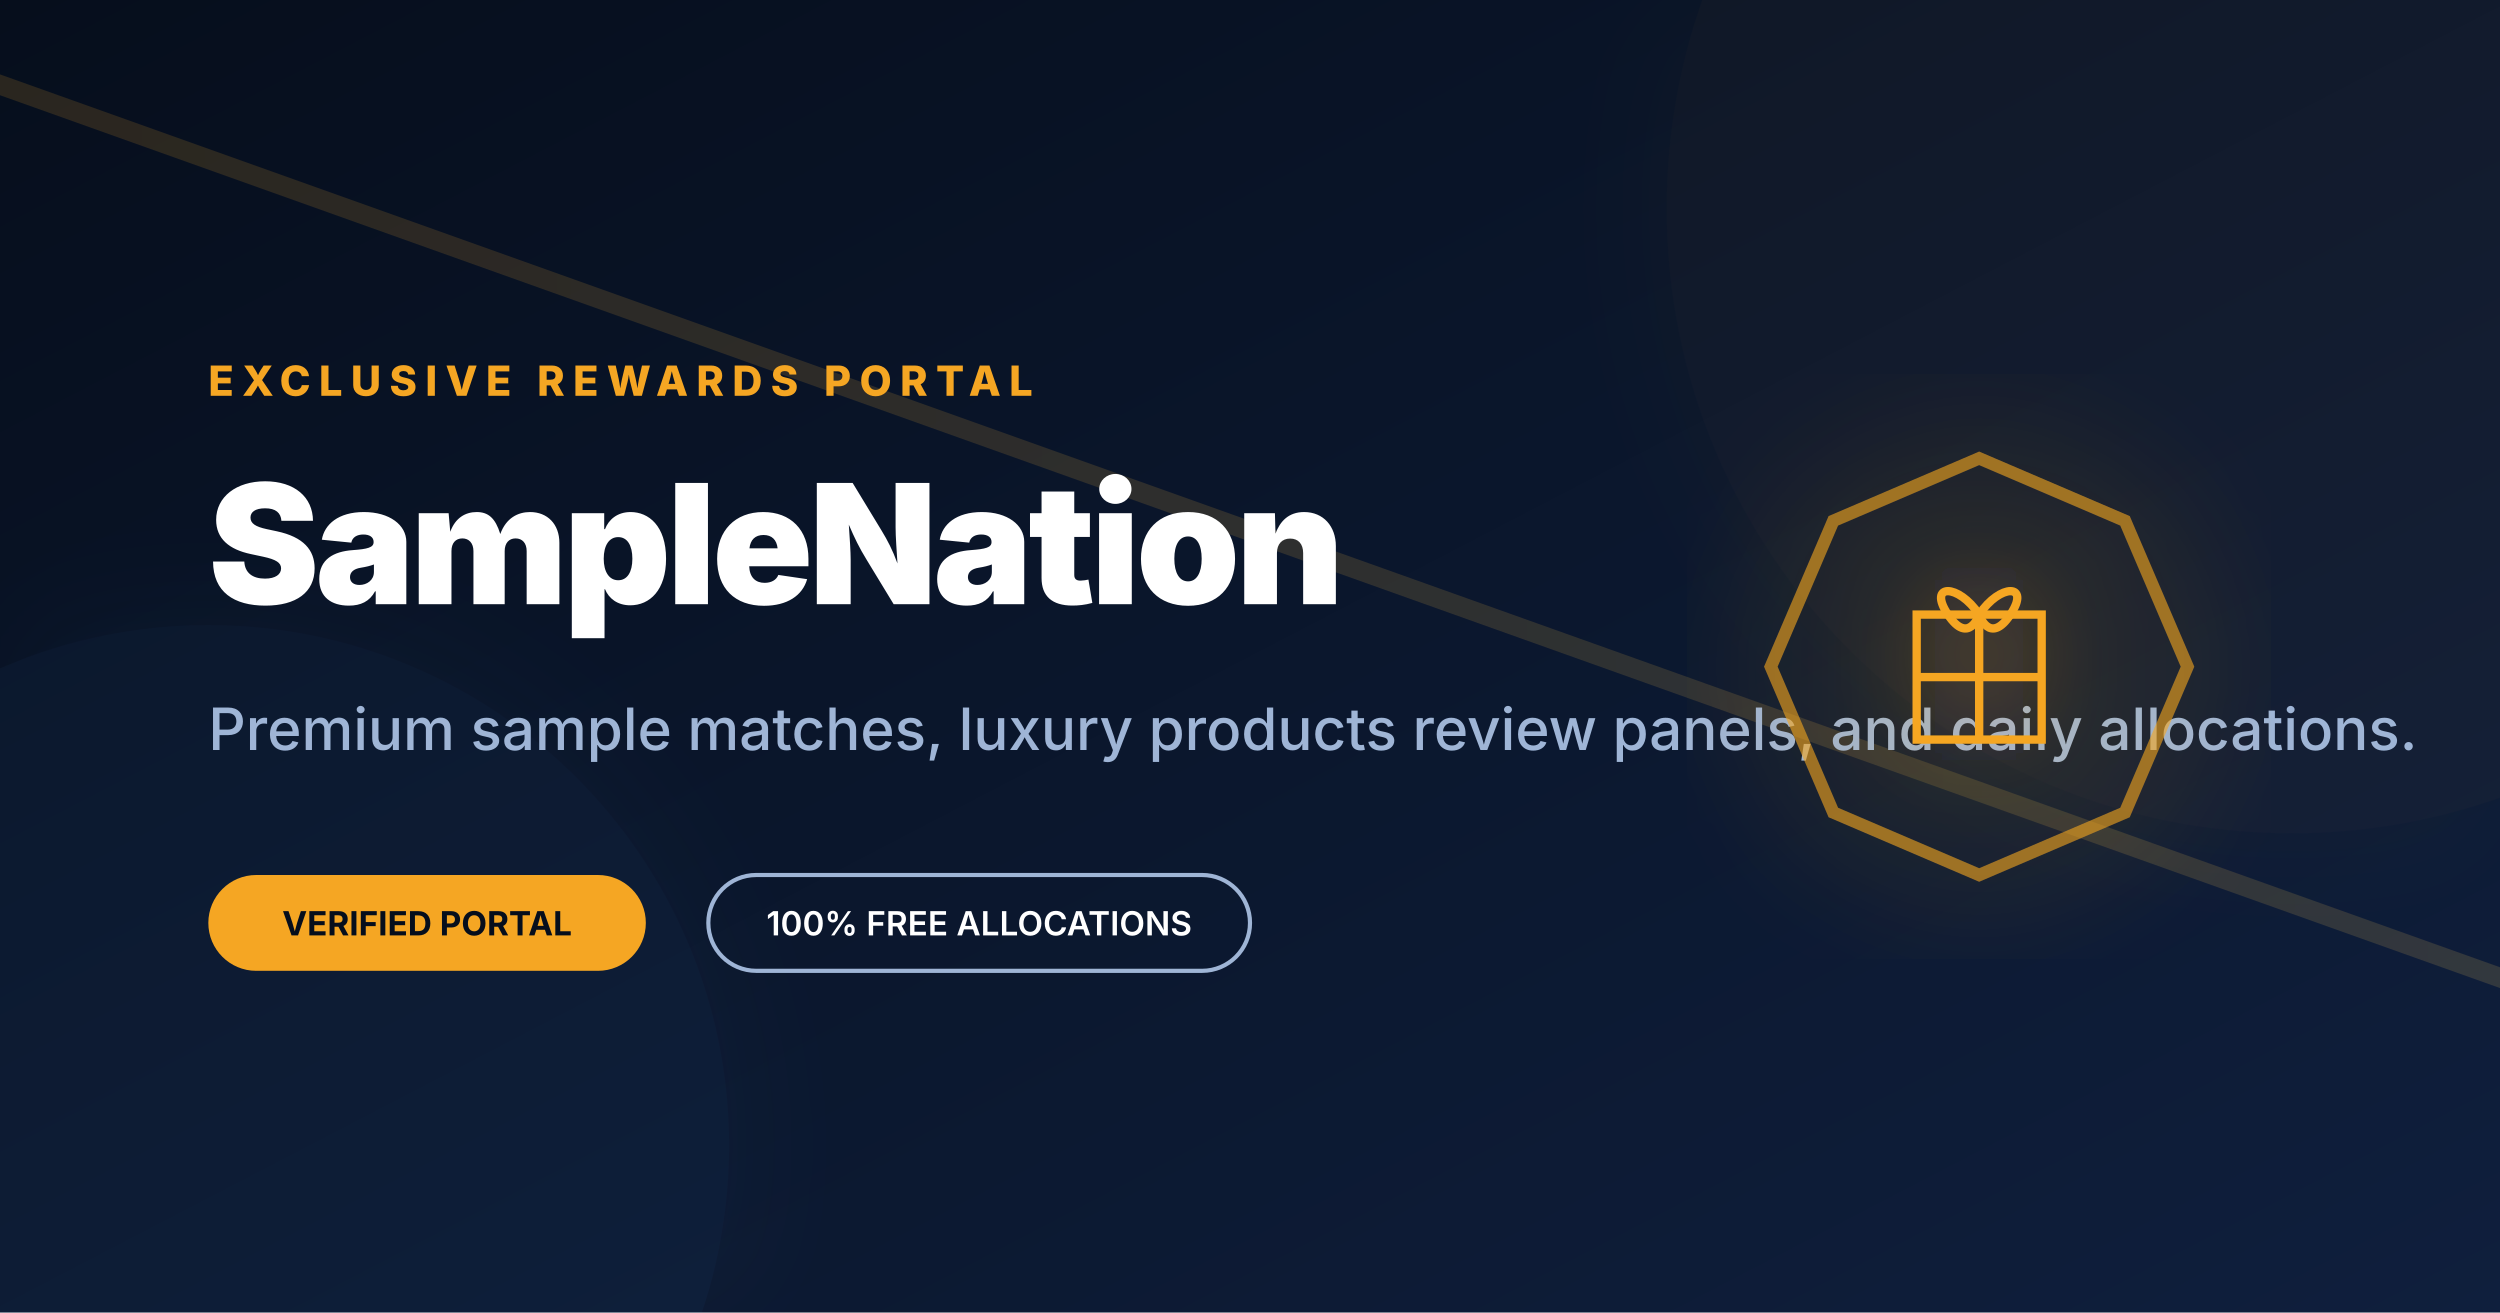
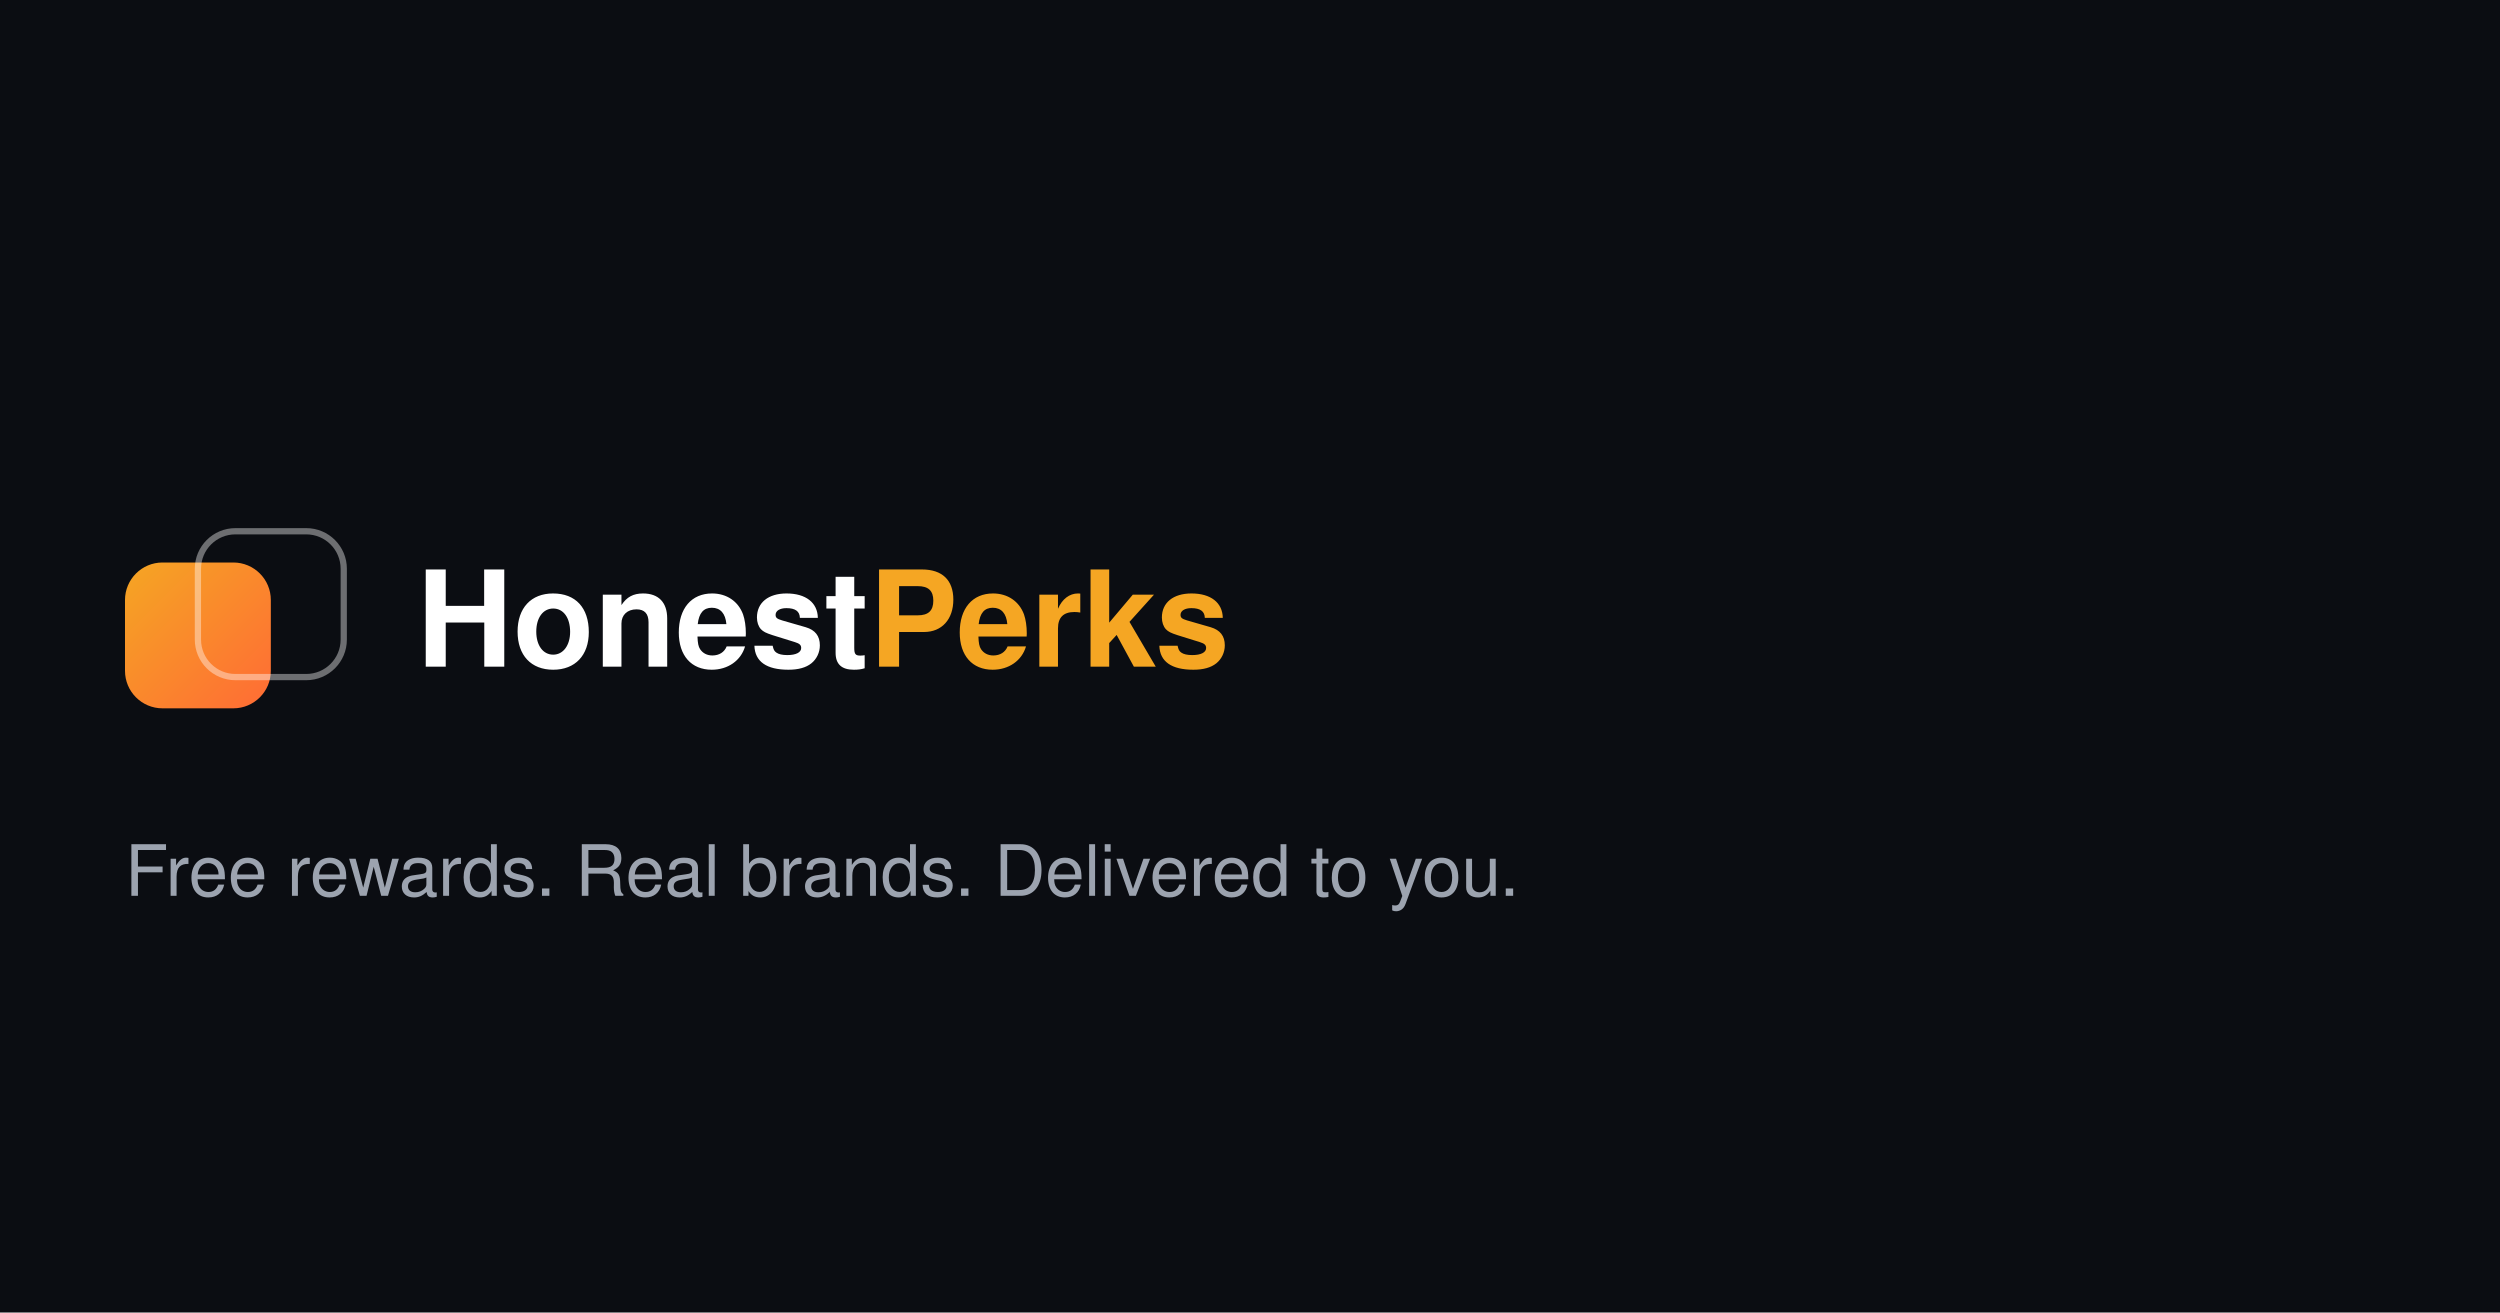
- <svg xmlns="http://www.w3.org/2000/svg" viewBox="0 0 1200 630" width="1200" height="630">
+ <svg xmlns="http://www.w3.org/2000/svg" width="1200" height="630" viewBox="0 0 1200 630">
+   <rect width="1200" height="630" fill="#0B0D12" />
+   <rect x="60" y="270" width="70" height="70" rx="18" fill="url(#g)" />
+   <rect x="95" y="255" width="70" height="70" rx="18" fill="none" stroke="#fff" stroke-opacity=".4" stroke-width="3" />
+   <text x="200" y="320" font-family="Helvetica,Arial" font-size="64" font-weight="700" fill="#fff">Honest<tspan fill="#F5A623">Perks</tspan>
+   </text>
+   <text x="60" y="430" font-family="Helvetica,Arial" font-size="34" fill="#9CA3AF">Free rewards. Real brands. Delivered to you.</text>
  <defs>
-     <linearGradient id="bg" x1="0%" y1="0%" x2="100%" y2="100%">
-       <stop offset="0%" stop-color="#060E1C" />
-       <stop offset="100%" stop-color="#0F1F3D" />
+     <linearGradient id="g" x1="0" y1="0" x2="1" y2="1">
+       <stop stop-color="#F5A623" />
+       <stop offset="1" stop-color="#FF6B35" />
    </linearGradient>
-     <linearGradient id="gold-grad" x1="0%" y1="0%" x2="100%" y2="0%">
-       <stop offset="0%" stop-color="#F5A623" />
-       <stop offset="100%" stop-color="#FFD15C" />
-     </linearGradient>
-     <filter id="glow" x="-20%" y="-20%" width="140%" height="140%">
-       <feGaussianBlur stdDeviation="30" result="blur" />
-       <feComposite in="SourceGraphic" in2="blur" operator="over" />
-     </filter>
  </defs>
-   <rect width="1200" height="630" fill="url(#bg)" />
-   <circle cx="1100" cy="100" r="300" fill="#F5A623" opacity="0.03" filter="url(#glow)" />
-   <circle cx="100" cy="550" r="250" fill="#4A90E2" opacity="0.05" filter="url(#glow)" />
-   <path d="M-100,0 L1300,500 L1300,510 L-100,10" fill="url(#gold-grad)" opacity="0.15" />
-   <g transform="translate(100, 150)">
-     <text x="0" y="40" font-family="'Inter', system-ui, sans-serif" font-size="20" font-weight="800" fill="#F5A623" letter-spacing="4" transform="uppercase">
-       EXCLUSIVE REWARDS PORTAL
-     </text>
-     <text x="0" y="140" font-family="'Inter', system-ui, sans-serif" font-size="80" font-weight="900" fill="#FFFFFF" letter-spacing="-2">
-       SampleNation
-     </text>
-     <text x="0" y="210" font-family="'Inter', system-ui, sans-serif" font-size="28" font-weight="500" fill="#9FB5D6">
-       Premium sample matches, luxury products review panels, and daily allocations.
-     </text>
-     <g transform="translate(0, 270)">
-       <rect width="210" height="46" rx="23" fill="#F5A623" />
-       <text x="105" y="29" font-family="'Inter', system-ui, sans-serif" font-size="16" font-weight="700" fill="#060E1C" text-anchor="middle">
-         VERIFIED PORTAL
-       </text>
-     </g>
-     <g transform="translate(240, 270)">
-       <rect width="260" height="46" rx="23" fill="none" stroke="#9FB5D6" stroke-width="2" />
-       <text x="130" y="29" font-family="'Inter', system-ui, sans-serif" font-size="16" font-weight="600" fill="#FFFFFF" text-anchor="middle">
-         100% FREE ALLOCATIONS
-       </text>
-     </g>
-   </g>
-   <g transform="translate(850, 220)" filter="url(#glow)">
-     <polygon points="100,0 170,30 200,100 170,170 100,200 30,170 0,100 30,30" fill="none" stroke="#F5A623" stroke-width="6" opacity="0.6" />
-     <path d="M70,75 L130,75 L130,135 L70,135 Z" fill="none" stroke="#F5A623" stroke-width="4" />
-     <path d="M100,75 L100,135" stroke="#F5A623" stroke-width="4" />
-     <path d="M70,105 L130,105" stroke="#F5A623" stroke-width="4" />
-     <path d="M100,75 C90,60 75,60 85,75 C95,90 100,75 100,75" fill="none" stroke="#F5A623" stroke-width="4" />
-     <path d="M100,75 C110,60 125,60 115,75 C105,90 100,75 100,75" fill="none" stroke="#F5A623" stroke-width="4" />
-   </g>
</svg>
